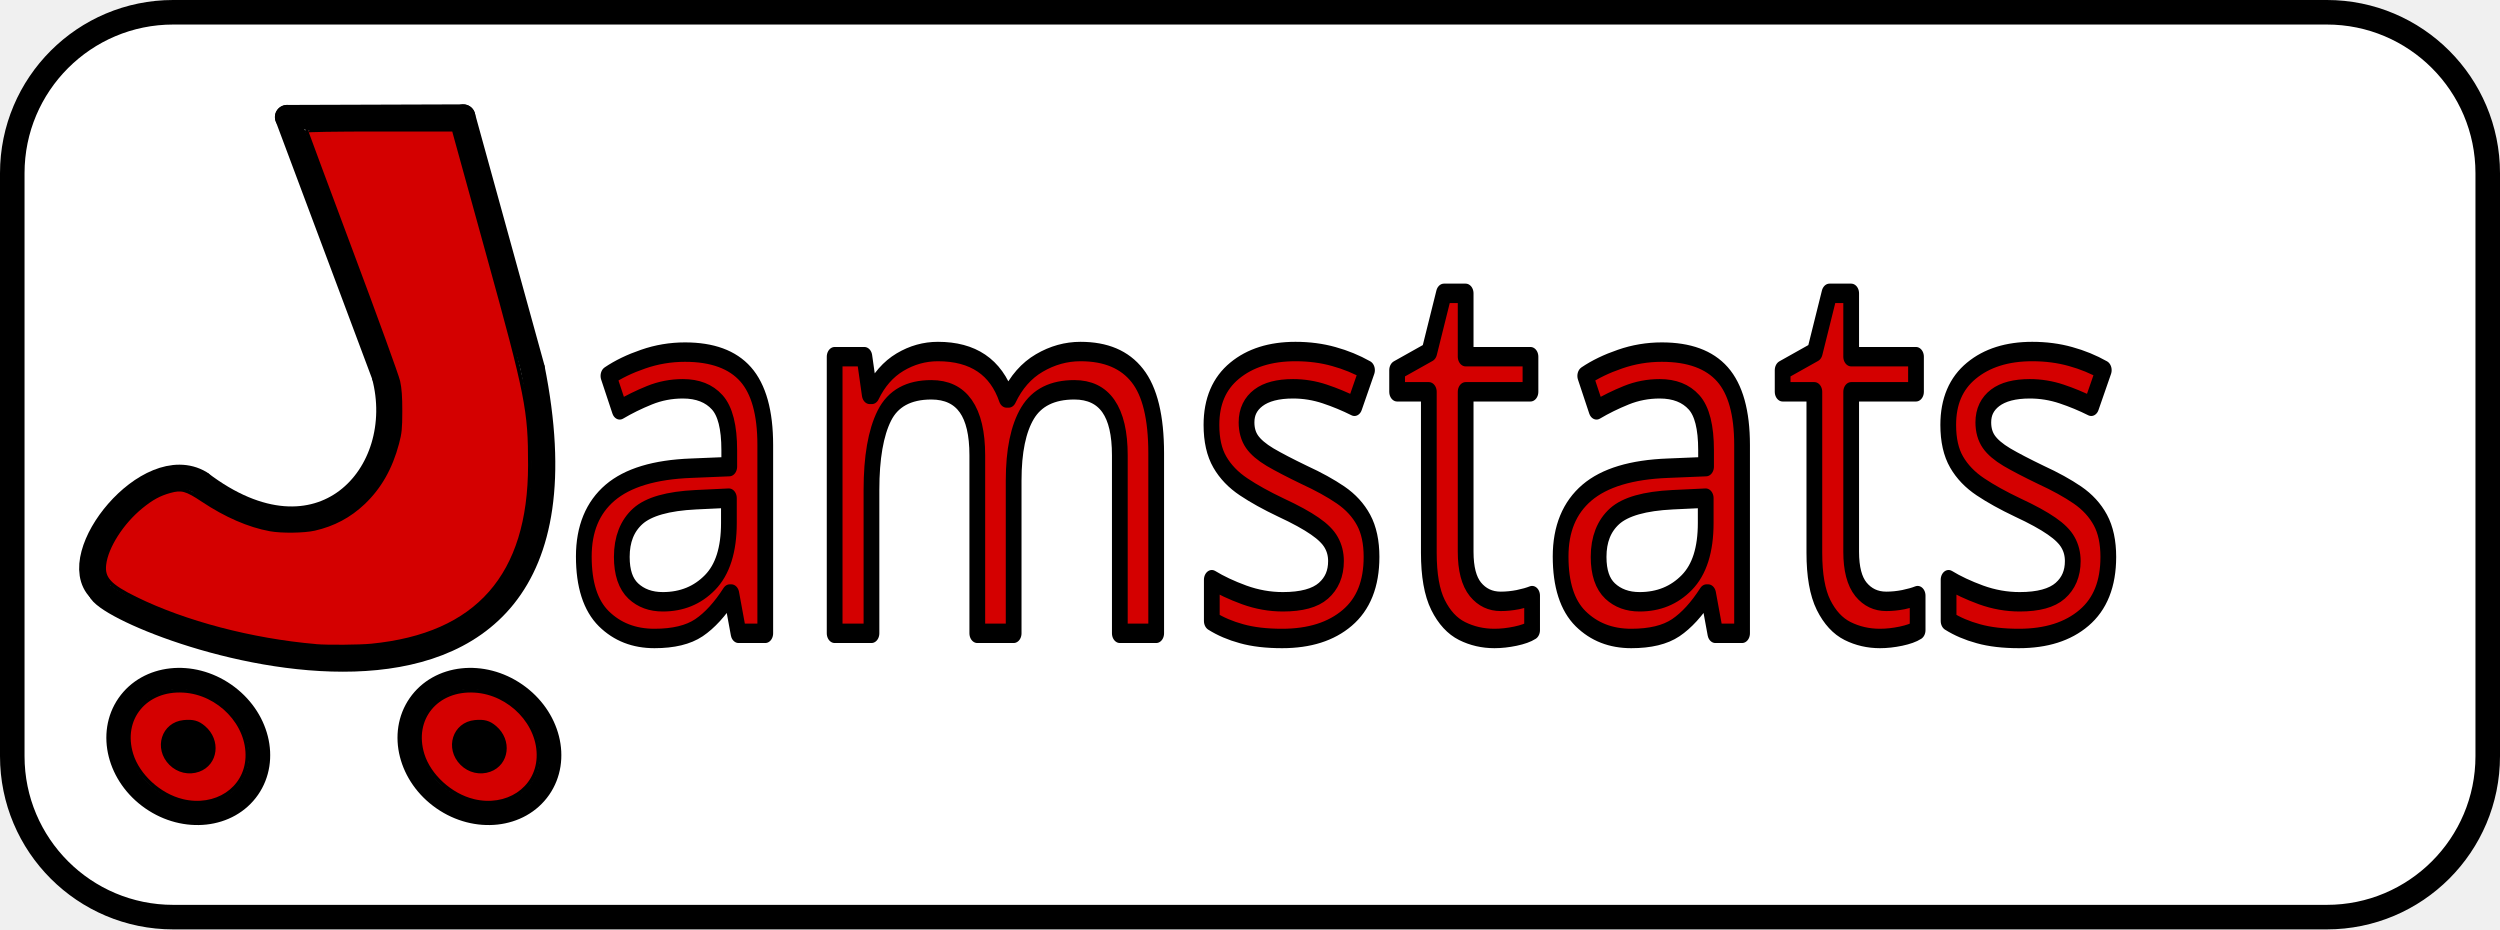
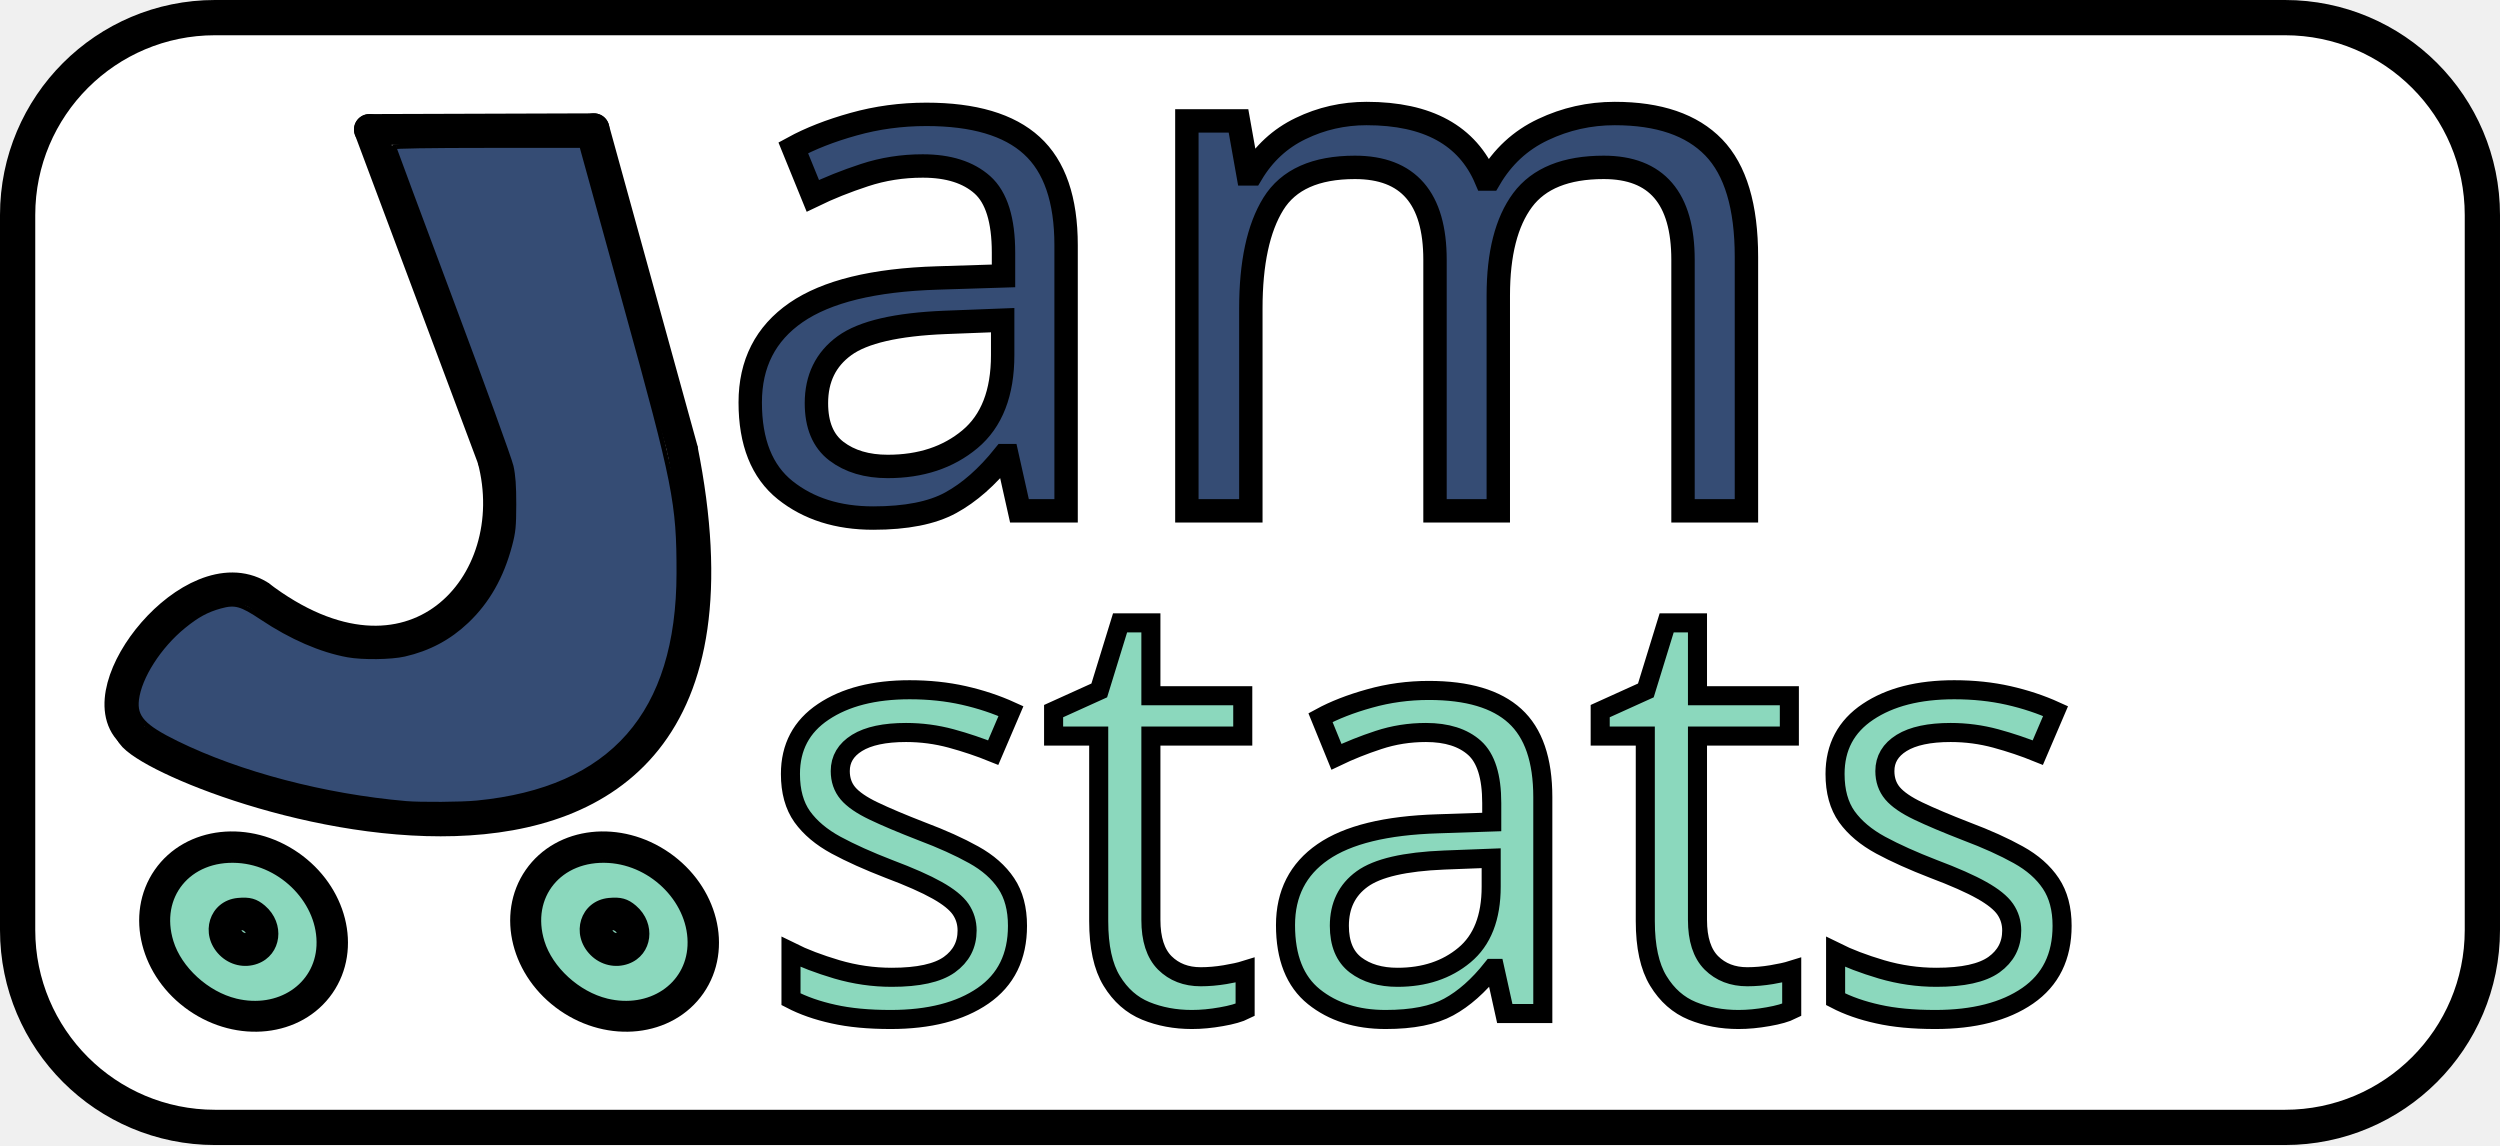
- <svg xmlns="http://www.w3.org/2000/svg" width="1144.166" height="425.354" viewBox="0 0 302.727 112.542" version="1.1" id="svg7454">
+ <svg xmlns="http://www.w3.org/2000/svg" width="1063.811" height="487.237" viewBox="0 0 281.467 128.915" version="1.1" id="svg7454">
  <defs id="defs7451" />
-   <g id="layer1" transform="translate(-17.31696,-28.39587)">
-     <rect style="fill:#ffffff;fill-opacity:1;stroke:#000000;stroke-width:2.971;stroke-linecap:round;stroke-linejoin:round;stroke-miterlimit:4;stroke-dasharray:none" id="rect951" width="299.757" height="109.571" x="18.802" y="29.881" ry="19.489" />
-     <g id="g11409" transform="translate(-6.210749,-5.385931)">
-       <text xml:space="preserve" style="font-style:normal;font-variant:normal;font-weight:normal;font-stretch:normal;font-size:56.244px;line-height:1.25;font-family:'Arial Black';-inkscape-font-specification:'Arial Black, Normal';font-variant-ligatures:normal;font-variant-caps:normal;font-variant-numeric:normal;font-variant-east-asian:normal;fill:#d40000;fill-opacity:1;stroke:#000000;stroke-width:2.117;stroke-linecap:round;stroke-linejoin:round;stroke-miterlimit:4;stroke-dasharray:none;stroke-opacity:1" x="102.067" y="99.455" id="text7802" transform="scale(0.9002638,1.110785)">
-         <tspan id="tspan7800" style="font-style:normal;font-variant:normal;font-weight:normal;font-stretch:normal;font-size:56.244px;font-family:'Arial Black';-inkscape-font-specification:'Arial Black, Normal';font-variant-ligatures:normal;font-variant-caps:normal;font-variant-numeric:normal;font-variant-east-asian:normal;fill:#d40000;fill-opacity:1;stroke:#000000;stroke-width:2.117;stroke-linecap:round;stroke-linejoin:round;stroke-miterlimit:4;stroke-dasharray:none;stroke-opacity:1" x="102.067" y="99.455">amstats</tspan>
-       </text>
-       <g id="g6783" transform="matrix(3.698368,0,0,3.698368,16.90119,43.33095)">
-         <path style="fill:none;stroke:#000000;stroke-width:0.794;stroke-linecap:round;stroke-linejoin:round;stroke-miterlimit:4;stroke-dasharray:none;stroke-opacity:1" d="m 11.19,1.251 c 5.768,-0.019 0,0 5.768,-0.019" id="path1414" />
-         <path style="fill:none;stroke:#000000;stroke-width:0.794;stroke-linecap:butt;stroke-linejoin:miter;stroke-miterlimit:4;stroke-dasharray:none;stroke-opacity:1" d="M 14.356,9.708 C 15.221,12.941 12.273,16.214 8.349,13.214" id="path3130" />
-         <path style="fill:none;stroke:#000000;stroke-width:0.794;stroke-linecap:round;stroke-linejoin:round;stroke-miterlimit:4;stroke-dasharray:none;stroke-opacity:1" d="M 5.049,16.726 C 3.91,15.607 6.648,12.206 8.349,13.214" id="path3265" />
-         <path style="fill:none;stroke:#000000;stroke-width:0.794;stroke-linecap:butt;stroke-linejoin:miter;stroke-miterlimit:4;stroke-dasharray:none;stroke-opacity:1" d="M 19.228,9.453 C 22.18,24.137 5.417,17.826 5.049,16.726" id="path3597" />
-         <path style="fill:none;stroke:#000000;stroke-width:0.794;stroke-linecap:round;stroke-linejoin:miter;stroke-miterlimit:4;stroke-dasharray:none;stroke-opacity:1" d="m 14.356,9.708 -3.166,-8.457 v 0" id="path6027" />
-         <path style="fill:none;stroke:#000000;stroke-width:0.794;stroke-linecap:round;stroke-linejoin:miter;stroke-miterlimit:4;stroke-dasharray:none;stroke-opacity:1" d="m 16.958,1.232 2.269,8.221" id="path6029" />
-         <g id="g6390" transform="rotate(-55.24243,7.450301,22.12321)">
-           <ellipse style="fill:none;stroke:#000000;stroke-width:0.706;stroke-linecap:round;stroke-linejoin:round;stroke-miterlimit:4;stroke-dasharray:none;stroke-opacity:1" id="path1692" cx="7.956" cy="22.388" rx="2.114" ry="2.426" />
-           <ellipse style="fill:#000000;fill-opacity:1;stroke:#000000;stroke-width:0.76;stroke-linecap:round;stroke-linejoin:round;stroke-miterlimit:4;stroke-dasharray:none;stroke-opacity:1" id="ellipse4266" cx="7.958" cy="22.388" rx="0.411" ry="0.443" />
-           <ellipse style="fill:#000000;fill-opacity:1;stroke:#000000;stroke-width:0.76;stroke-linecap:round;stroke-linejoin:round;stroke-miterlimit:4;stroke-dasharray:none;stroke-opacity:1" id="ellipse4322" cx="7.956" cy="22.388" rx="0.398" ry="0.457" />
-         </g>
-         <g id="g6398" transform="rotate(-55.24243,12.21664,13.01427)">
-           <ellipse style="fill:none;stroke:#000000;stroke-width:0.706;stroke-linecap:round;stroke-linejoin:round;stroke-miterlimit:4;stroke-dasharray:none;stroke-opacity:1" id="ellipse6392" cx="7.956" cy="22.388" rx="2.114" ry="2.426" />
-           <ellipse style="fill:#000000;fill-opacity:1;stroke:#000000;stroke-width:0.76;stroke-linecap:round;stroke-linejoin:round;stroke-miterlimit:4;stroke-dasharray:none;stroke-opacity:1" id="ellipse6394" cx="7.958" cy="22.388" rx="0.411" ry="0.443" />
-           <ellipse style="fill:#000000;fill-opacity:1;stroke:#000000;stroke-width:0.76;stroke-linecap:round;stroke-linejoin:round;stroke-miterlimit:4;stroke-dasharray:none;stroke-opacity:1" id="ellipse6396" cx="7.956" cy="22.388" rx="0.398" ry="0.457" />
-         </g>
-         <path style="fill:#d40000;fill-opacity:1;stroke:#000000;stroke-width:0.123;stroke-linecap:round;stroke-linejoin:round;stroke-miterlimit:4;stroke-dasharray:none;stroke-opacity:1" d="M 12.127,18.567 C 10.033,18.385 7.85,17.812 6.236,17.02 5.375,16.598 5.153,16.356 5.207,15.9 c 0.069,-0.582 0.577,-1.376 1.209,-1.89 0.346,-0.281 0.592,-0.415 0.938,-0.511 0.384,-0.107 0.541,-0.064 1.081,0.296 0.75,0.5 1.509,0.83 2.202,0.956 0.376,0.069 1.109,0.059 1.45,-0.018 0.624,-0.143 1.147,-0.421 1.602,-0.853 0.533,-0.506 0.893,-1.14 1.108,-1.949 0.09,-0.339 0.104,-0.478 0.105,-1.045 10e-4,-0.477 -0.018,-0.742 -0.07,-0.979 -0.039,-0.178 -0.733,-2.089 -1.541,-4.246 -0.808,-2.157 -1.469,-3.939 -1.469,-3.96 0,-0.024 0.928,-0.039 2.412,-0.039 h 2.412 l 0.047,0.174 c 0.026,0.096 0.515,1.867 1.087,3.937 1.273,4.603 1.365,5.069 1.363,6.879 -0.004,3.611 -1.718,5.561 -5.188,5.903 -0.393,0.039 -1.448,0.047 -1.826,0.014 z" id="path6511" />
-         <path style="fill:#d40000;fill-opacity:1;stroke:#000000;stroke-width:0.123;stroke-linecap:round;stroke-linejoin:round;stroke-miterlimit:4;stroke-dasharray:none;stroke-opacity:1" d="m 7.757,23.64 c -0.744,-0.18 -1.447,-0.822 -1.662,-1.518 -0.361,-1.169 0.451,-2.163 1.706,-2.088 1.165,0.069 2.144,1.097 2.09,2.193 -0.051,1.029 -1.034,1.68 -2.134,1.414 z m 0.536,-1.012 c 0.577,-0.209 0.671,-0.962 0.173,-1.389 -0.195,-0.167 -0.355,-0.212 -0.655,-0.183 -0.676,0.065 -0.927,0.863 -0.429,1.362 0.243,0.243 0.595,0.324 0.911,0.21 z" id="path6550" />
-         <path style="fill:#d40000;fill-opacity:1;stroke:#000000;stroke-width:0.123;stroke-linecap:round;stroke-linejoin:round;stroke-miterlimit:4;stroke-dasharray:none;stroke-opacity:1" d="m 17.289,23.64 c -0.744,-0.18 -1.447,-0.822 -1.662,-1.518 -0.361,-1.169 0.451,-2.163 1.706,-2.088 1.165,0.069 2.144,1.097 2.09,2.193 -0.051,1.029 -1.034,1.68 -2.134,1.414 z m 0.536,-1.012 c 0.577,-0.209 0.671,-0.962 0.173,-1.389 -0.195,-0.167 -0.355,-0.212 -0.655,-0.183 -0.676,0.065 -0.927,0.863 -0.429,1.362 0.243,0.243 0.595,0.324 0.911,0.21 z" id="path6589" />
-       </g>
+   <g id="layer1" transform="translate(-16.85871,-27.93763)">
+     <rect style="fill:#ffffff;fill-opacity:1;stroke:#000000;stroke-width:3.969;stroke-linecap:round;stroke-linejoin:round;stroke-miterlimit:4;stroke-dasharray:none" id="rect951" width="277.498" height="124.946" x="18.843" y="29.922" ry="22.224" />
+     <path style="fill:none;stroke:#000000;stroke-width:3.478;stroke-linecap:round;stroke-linejoin:round;stroke-miterlimit:4;stroke-dasharray:none;stroke-opacity:1" d="m 58.452,42.52 c 25.277,-0.082 0,0 25.277,-0.082" id="path1414" />
+     <path style="fill:none;stroke:#000000;stroke-width:3.478;stroke-linecap:butt;stroke-linejoin:miter;stroke-miterlimit:4;stroke-dasharray:none;stroke-opacity:1" d="m 72.326,79.579 c 3.792,14.167 -9.126,28.509 -26.322,15.361" id="path3130" />
+     <path style="fill:none;stroke:#000000;stroke-width:3.478;stroke-linecap:round;stroke-linejoin:round;stroke-miterlimit:4;stroke-dasharray:none;stroke-opacity:1" d="M 31.541,110.33 C 26.55,105.425 38.548,90.522 46.003,94.94" id="path3265" />
+     <path style="fill:none;stroke:#000000;stroke-width:3.478;stroke-linecap:butt;stroke-linejoin:miter;stroke-miterlimit:4;stroke-dasharray:none;stroke-opacity:1" d="M 93.673,78.46 C 106.608,142.806 33.154,115.152 31.541,110.33" id="path3597" />
+     <path style="fill:none;stroke:#000000;stroke-width:3.478;stroke-linecap:round;stroke-linejoin:miter;stroke-miterlimit:4;stroke-dasharray:none;stroke-opacity:1" d="M 72.326,79.579 58.452,42.52 v 0" id="path6027" />
+     <path style="fill:none;stroke:#000000;stroke-width:3.478;stroke-linecap:round;stroke-linejoin:miter;stroke-miterlimit:4;stroke-dasharray:none;stroke-opacity:1" d="m 83.729,42.438 9.945,36.022" id="path6029" />
+     <g id="g6390" transform="matrix(2.498164,-3.600073,3.600073,2.498164,-56.19231,105.5346)" style="fill:#8bd8bd;fill-opacity:1">
+       <ellipse style="fill:#8bd8bd;stroke:#000000;stroke-width:0.706;stroke-linecap:round;stroke-linejoin:round;stroke-miterlimit:4;stroke-dasharray:none;stroke-opacity:1;fill-opacity:1" id="path1692" cx="7.956" cy="22.388" rx="2.114" ry="2.426" />
+       <ellipse style="fill:#8bd8bd;fill-opacity:1;stroke:#000000;stroke-width:0.76;stroke-linecap:round;stroke-linejoin:round;stroke-miterlimit:4;stroke-dasharray:none;stroke-opacity:1" id="ellipse4266" cx="7.958" cy="22.388" rx="0.411" ry="0.443" />
+       <ellipse style="fill:#8bd8bd;fill-opacity:1;stroke:#000000;stroke-width:0.76;stroke-linecap:round;stroke-linejoin:round;stroke-miterlimit:4;stroke-dasharray:none;stroke-opacity:1" id="ellipse4322" cx="7.956" cy="22.388" rx="0.398" ry="0.457" />
    </g>
+     <g id="g6398" transform="matrix(2.498164,-3.600073,3.600073,2.498164,-14.42078,105.5346)" style="fill:#8bd8bd;fill-opacity:1">
+       <ellipse style="fill:#8bd8bd;stroke:#000000;stroke-width:0.706;stroke-linecap:round;stroke-linejoin:round;stroke-miterlimit:4;stroke-dasharray:none;stroke-opacity:1;fill-opacity:1" id="ellipse6392" cx="7.956" cy="22.388" rx="2.114" ry="2.426" />
+       <ellipse style="fill:#8bd8bd;fill-opacity:1;stroke:#000000;stroke-width:0.76;stroke-linecap:round;stroke-linejoin:round;stroke-miterlimit:4;stroke-dasharray:none;stroke-opacity:1" id="ellipse6394" cx="7.958" cy="22.388" rx="0.411" ry="0.443" />
+       <ellipse style="fill:#8bd8bd;fill-opacity:1;stroke:#000000;stroke-width:0.76;stroke-linecap:round;stroke-linejoin:round;stroke-miterlimit:4;stroke-dasharray:none;stroke-opacity:1" id="ellipse6396" cx="7.956" cy="22.388" rx="0.398" ry="0.457" />
+     </g>
+     <path style="fill:#354c74;fill-opacity:1;stroke:#000000;stroke-width:0.538;stroke-linecap:round;stroke-linejoin:round;stroke-miterlimit:4;stroke-dasharray:none;stroke-opacity:1" d="m 62.56,118.397 c -9.177,-0.796 -18.744,-3.308 -25.814,-6.777 -3.772,-1.851 -4.747,-2.913 -4.511,-4.911 0.302,-2.552 2.527,-6.03 5.297,-8.28 1.515,-1.231 2.595,-1.82 4.111,-2.241 1.683,-0.468 2.372,-0.28 4.736,1.297 3.288,2.192 6.61,3.636 9.647,4.19 1.649,0.301 4.86,0.261 6.355,-0.081 2.735,-0.625 5.028,-1.845 7.02,-3.738 2.334,-2.217 3.913,-4.996 4.853,-8.542 0.393,-1.484 0.455,-2.094 0.46,-4.579 0.004,-2.091 -0.079,-3.252 -0.308,-4.288 -0.173,-0.781 -3.211,-9.154 -6.752,-18.605 -3.541,-9.452 -6.438,-17.261 -6.438,-17.354 0,-0.104 4.067,-0.169 10.568,-0.169 H 82.351 l 0.205,0.762 c 0.113,0.419 2.257,8.182 4.765,17.251 5.578,20.172 5.982,22.213 5.974,30.141 -0.018,15.824 -7.527,24.369 -22.733,25.864 -1.721,0.169 -6.343,0.204 -8.002,0.06 z" id="path6511" />
+     <path style="fill:#8bd8bd;fill-opacity:1;stroke:#000000;stroke-width:0.538;stroke-linecap:round;stroke-linejoin:round;stroke-miterlimit:4;stroke-dasharray:none;stroke-opacity:1" d="m 43.408,140.628 c -3.262,-0.79 -6.341,-3.602 -7.283,-6.653 -1.582,-5.121 1.977,-9.477 7.476,-9.15 5.103,0.303 9.396,4.807 9.159,9.609 -0.222,4.508 -4.53,7.362 -9.352,6.195 z m 2.349,-4.436 c 2.53,-0.918 2.94,-4.217 0.756,-6.086 -0.856,-0.733 -1.557,-0.929 -2.869,-0.803 -2.96,0.284 -4.061,3.783 -1.878,5.97 1.065,1.066 2.606,1.422 3.99,0.92 z" id="path6550" />
+     <path style="fill:#8bd8bd;fill-opacity:1;stroke:#000000;stroke-width:0.538;stroke-linecap:round;stroke-linejoin:round;stroke-miterlimit:4;stroke-dasharray:none;stroke-opacity:1" d="m 85.18,140.628 c -3.262,-0.79 -6.341,-3.602 -7.283,-6.653 -1.582,-5.121 1.977,-9.477 7.476,-9.15 5.103,0.303 9.396,4.807 9.159,9.609 -0.222,4.508 -4.53,7.362 -9.352,6.195 z m 2.349,-4.436 c 2.53,-0.918 2.94,-4.217 0.756,-6.086 -0.856,-0.733 -1.557,-0.929 -2.869,-0.803 -2.96,0.284 -4.061,3.783 -1.878,5.97 1.065,1.066 2.606,1.422 3.99,0.92 z" id="path6589" />
+     <text xml:space="preserve" style="font-style:normal;font-variant:normal;font-weight:normal;font-stretch:normal;font-size:81.916px;line-height:1.25;font-family:'Arial Black';-inkscape-font-specification:'Arial Black, Normal';font-variant-ligatures:normal;font-variant-caps:normal;font-variant-numeric:normal;font-variant-east-asian:normal;fill:#354c74;fill-opacity:1;stroke:#000000;stroke-width:2.634;stroke-miterlimit:4;stroke-dasharray:none;stroke-opacity:1" x="97.559" y="85.454" id="text7802">
+       <tspan id="tspan7800" style="font-style:normal;font-variant:normal;font-weight:normal;font-stretch:normal;font-size:81.916px;font-family:'Arial Black';-inkscape-font-specification:'Arial Black, Normal';font-variant-ligatures:normal;font-variant-caps:normal;font-variant-numeric:normal;font-variant-east-asian:normal;fill:#354c74;fill-opacity:1;stroke:#000000;stroke-width:2.634;stroke-miterlimit:4;stroke-dasharray:none;stroke-opacity:1" x="97.559" y="85.454">am</tspan>
+     </text>
+     <text xml:space="preserve" style="font-style:normal;font-variant:normal;font-weight:normal;font-stretch:normal;font-size:66.747px;line-height:1.25;font-family:'Arial Black';-inkscape-font-specification:'Arial Black, Normal';font-variant-ligatures:normal;font-variant-caps:normal;font-variant-numeric:normal;font-variant-east-asian:normal;fill:#8bd8bd;fill-opacity:1;stroke:#000000;stroke-width:2.146;stroke-miterlimit:4;stroke-dasharray:none;stroke-opacity:1" x="102.444" y="142.049" id="text12267">
+       <tspan id="tspan12265" style="font-style:normal;font-variant:normal;font-weight:normal;font-stretch:normal;font-size:66.747px;font-family:'Arial Black';-inkscape-font-specification:'Arial Black, Normal';font-variant-ligatures:normal;font-variant-caps:normal;font-variant-numeric:normal;font-variant-east-asian:normal;fill:#8bd8bd;fill-opacity:1;stroke:#000000;stroke-width:2.146;stroke-miterlimit:4;stroke-dasharray:none;stroke-opacity:1" x="102.444" y="142.049">stats</tspan>
+     </text>
  </g>
</svg>
